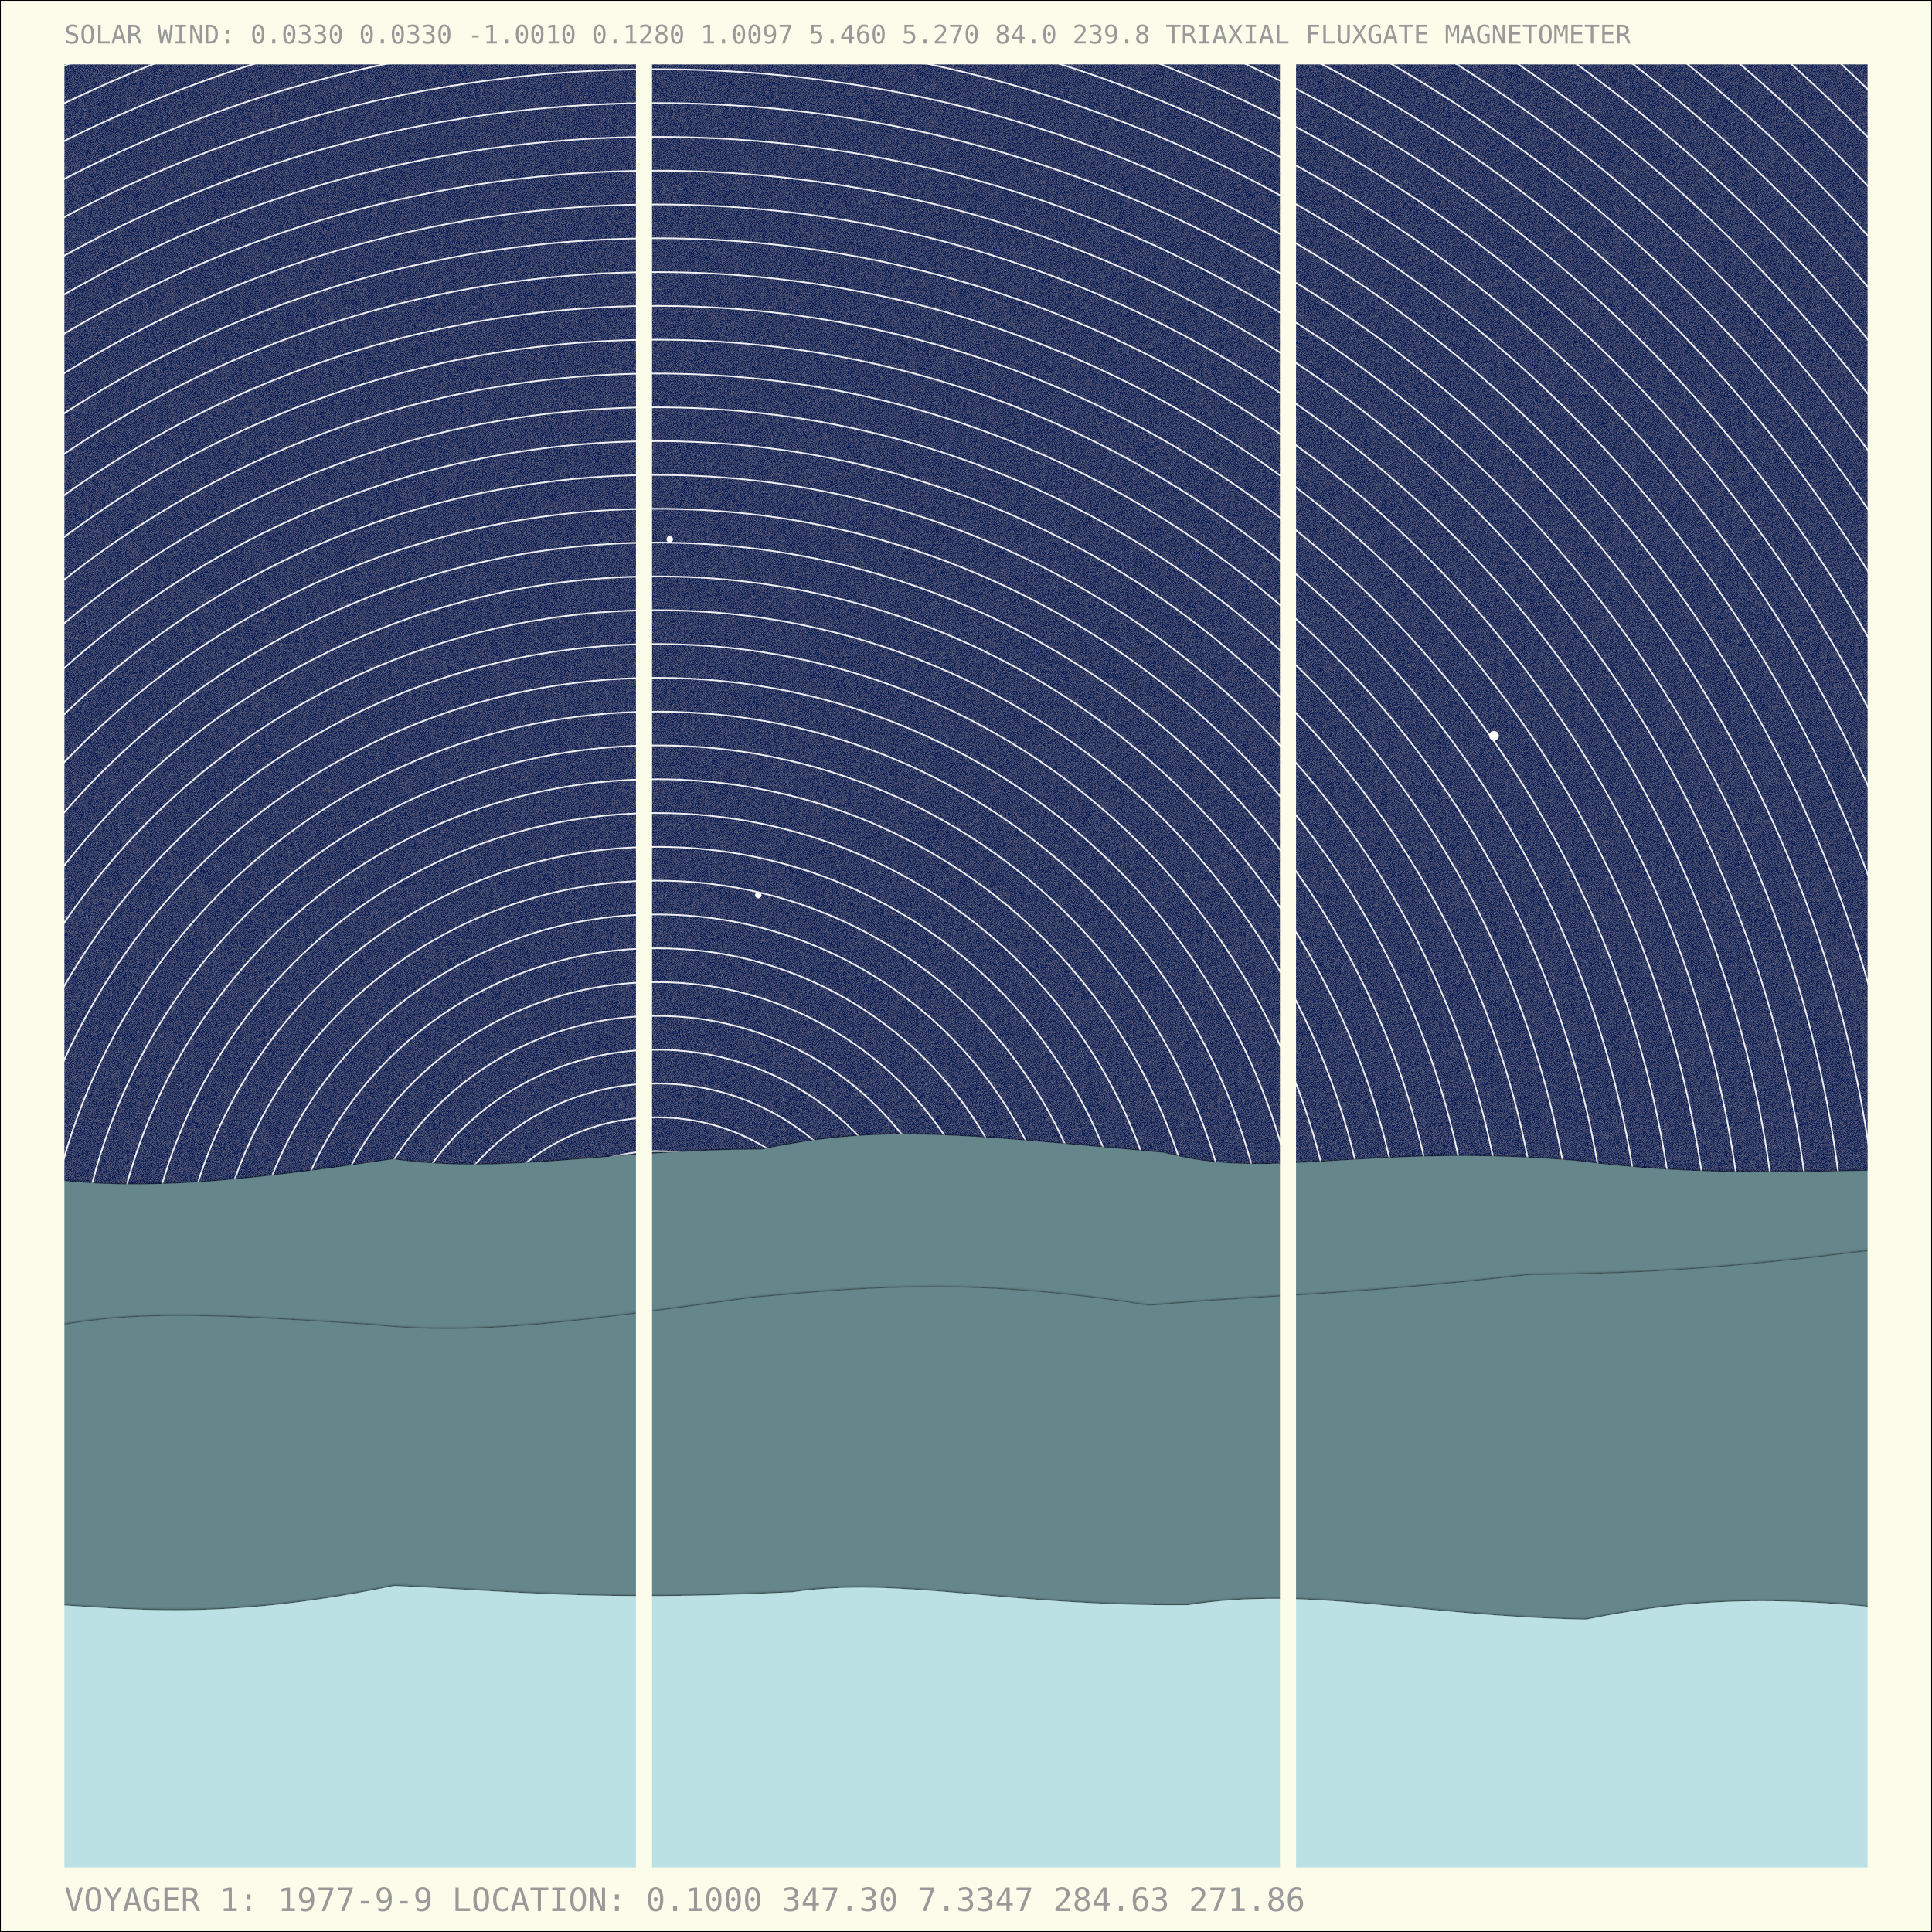
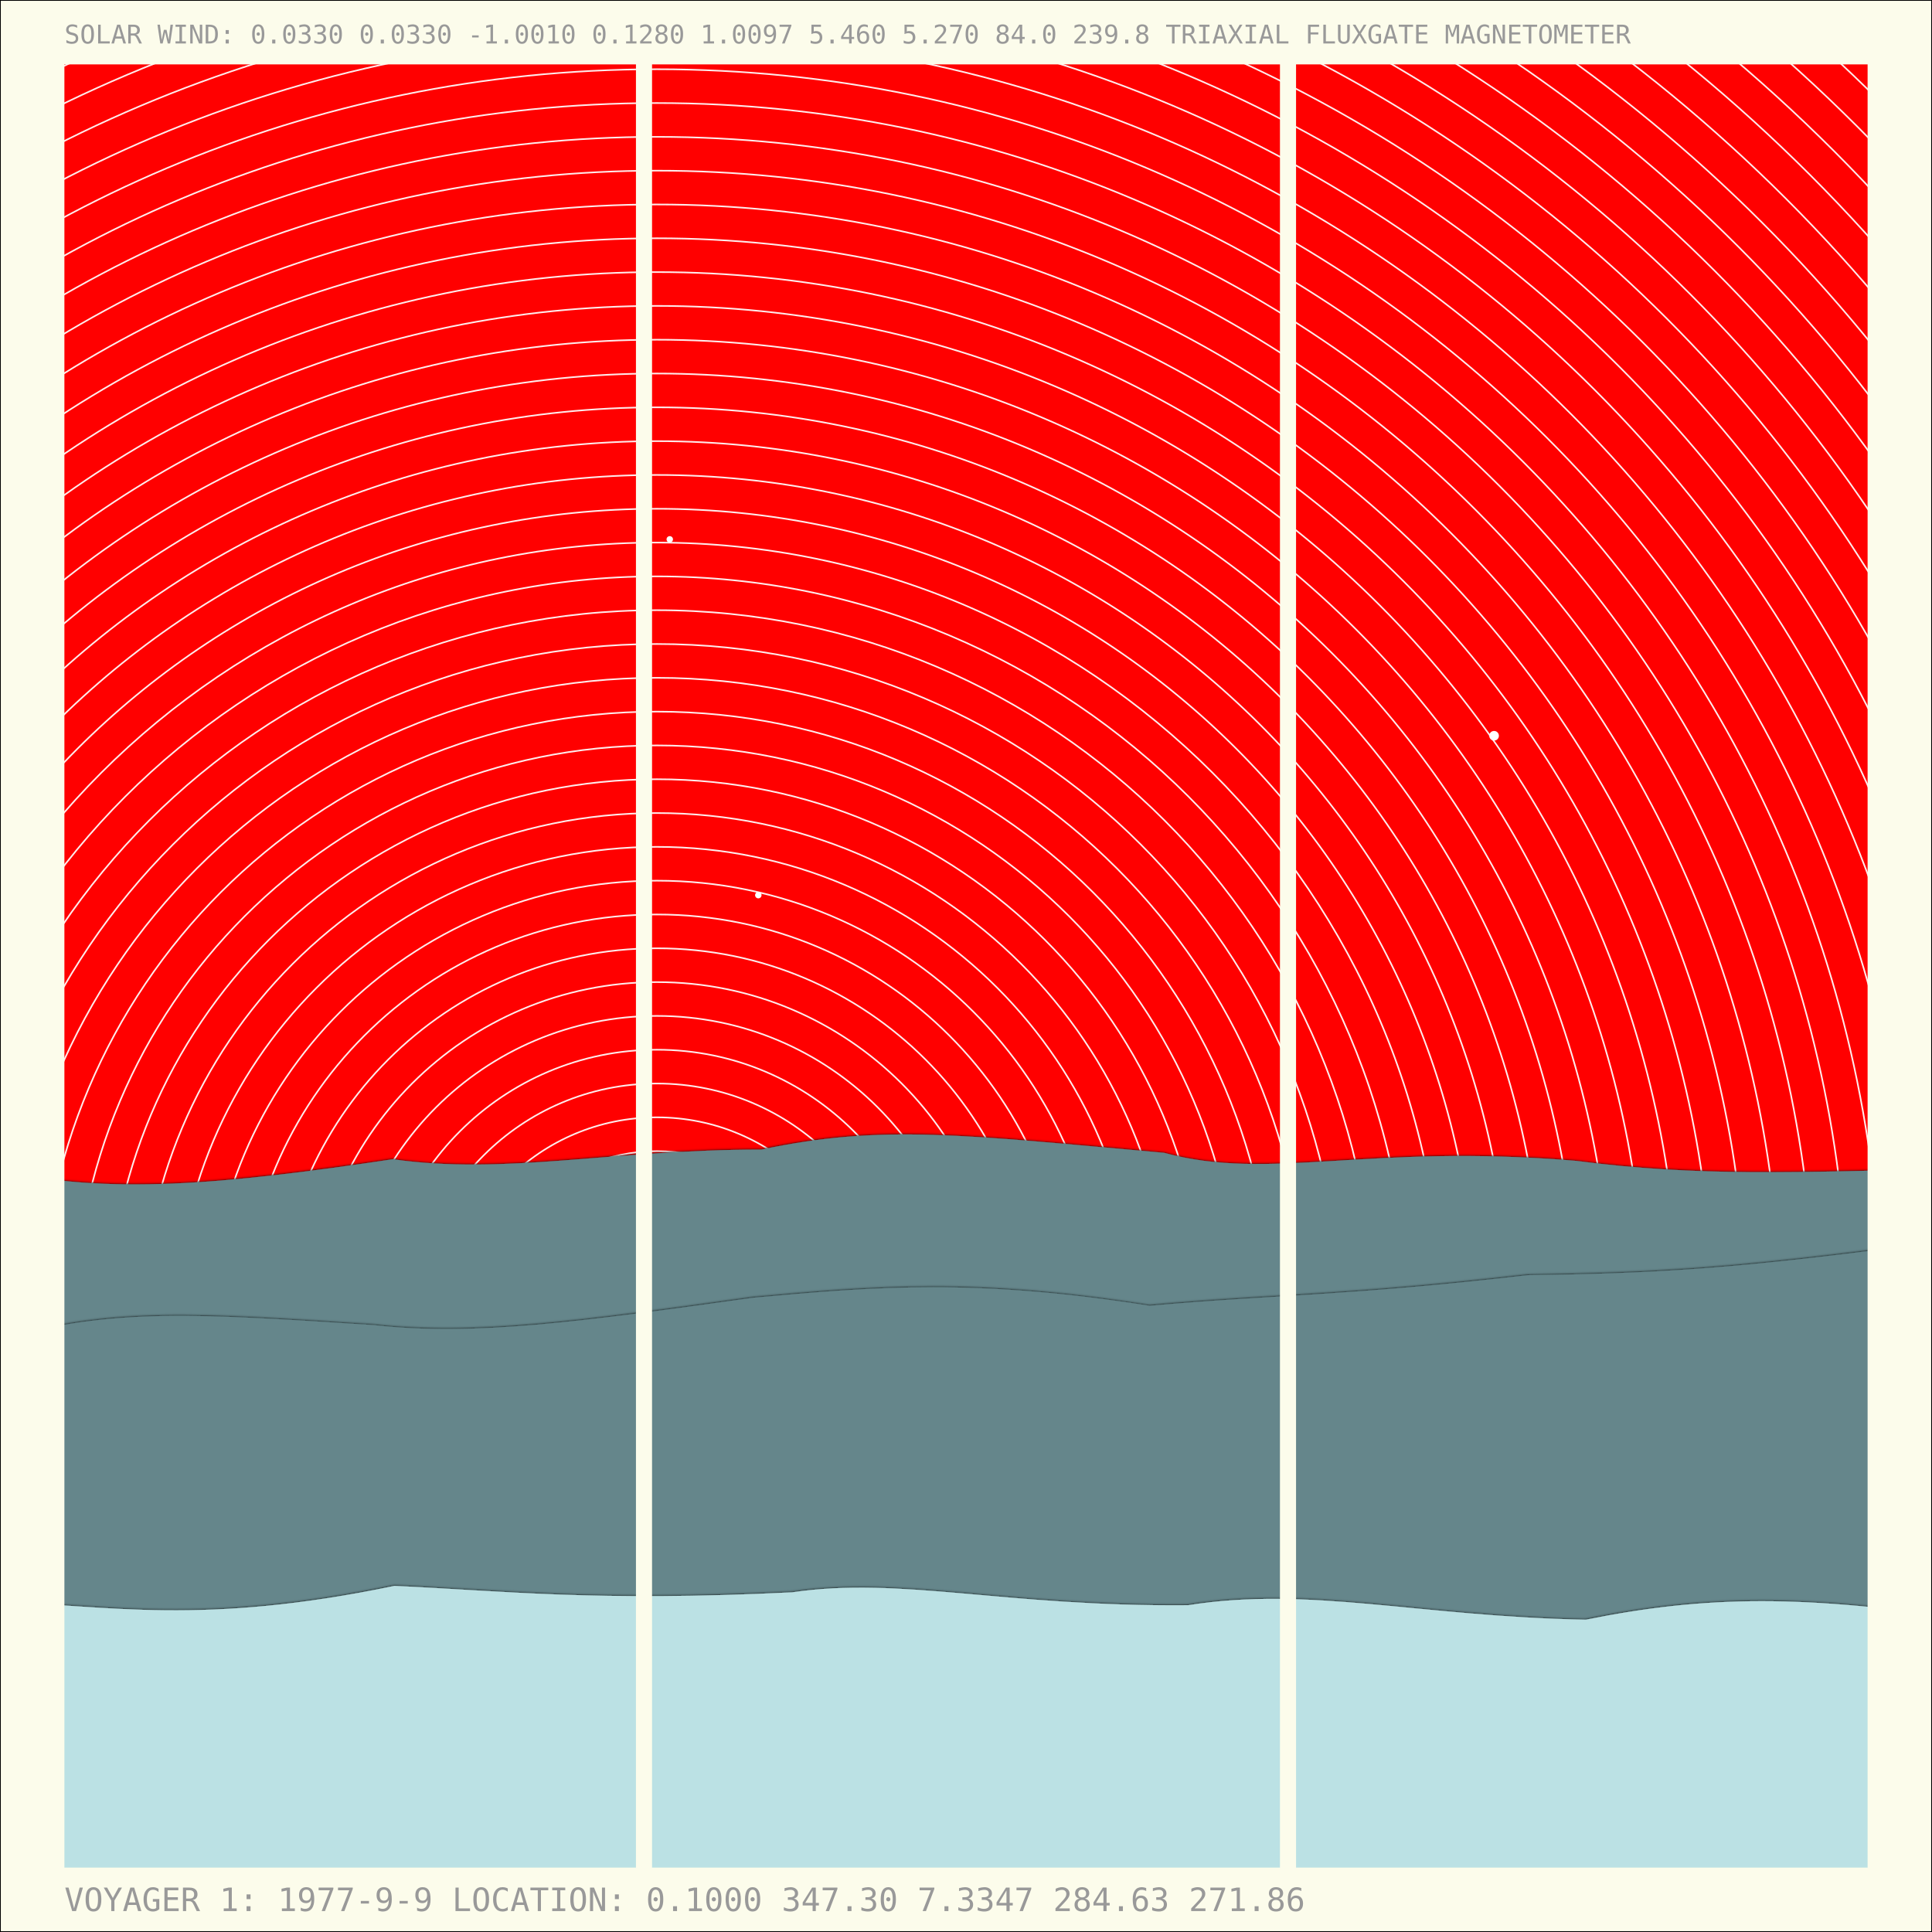
<svg xmlns="http://www.w3.org/2000/svg" width="1200px" height="1200px" version="1.1">
  <defs>
-     <filter id="grain" x="-50vw" y="-50vh" width="100vw" height="100vh">
-       <feFlood flood-color="#ffffff" result="neutral-gray" />
-       <feTurbulence in="neutral-gray" type="fractalNoise" baseFrequency="2.8" numOctaves="100" stitchTiles="stitch" result="noise" />
-       <feColorMatrix in="noise" type="saturate" values="0" result="destaturatedNoise" />
-       <feComponentTransfer in="desaturatedNoise" result="theNoise">
-         <feFuncA type="table" tableValues="0 0 0.3 0" />
-       </feComponentTransfer>
-       <feBlend in="SourceGraphic" in2="theNoise" mode="soft-light" result="noisy-image" />
+     <filter id="noiseFilter">
+       <feTurbulence type="fractalNoise" baseFrequency="0.65" numOctaves="3" stitchTiles="stitch" />
    </filter>
    <linearGradient id="wc0" gradientTransform="rotate(90)">
      <stop offset="5%" stop-color="#65868B" />
      <stop offset="95%" stop-color="#65868B" />
    </linearGradient>
    <linearGradient id="wc1" gradientTransform="rotate(90)">
      <stop offset="5%" stop-color="#65868B" />
      <stop offset="95%" stop-color="#65868B" />
    </linearGradient>
    <linearGradient id="wc2" gradientTransform="rotate(90)">
      <stop offset="5%" stop-color="#BBE1E4" />
      <stop offset="95%" stop-color="#BBE1E4" />
    </linearGradient>
    <filter id="shadow">
      <feDropShadow dx="-0.231" dy="-0.133" stdDeviation="0.817" />
    </filter>
  </defs>
-   <path filter="url(#grain)" fill="#001b59" d="M 0 0 h 1200 v 1200 H 0 z" />
+   <path fill="red" d="M 0 0 h 1200 v 1200 H 0 z" />
  <circle cx="928" cy="457" r="3" fill-opacity="1" fill="#ffffff" />
  <circle cx="416" cy="335" r="2" fill-opacity="1" fill="#ffffff" />
  <circle cx="471" cy="556" r="2" fill-opacity="1" fill="#ffffff" />
  <circle cx="408" cy="825" r="2000" stroke-width="1px" stroke-dasharray="0px 0px" fill="none" stroke="#ffffff" stroke-opacity="100%" opacity="92%" />
  <circle cx="408" cy="825" r="1979" stroke-width="1px" stroke-dasharray="0px 0px" fill="none" stroke="#ffffff" stroke-opacity="100%" opacity="92%" />
  <circle cx="408" cy="825" r="1958" stroke-width="1px" stroke-dasharray="0px 0px" fill="none" stroke="#ffffff" stroke-opacity="100%" opacity="92%" />
  <circle cx="408" cy="825" r="1937" stroke-width="1px" stroke-dasharray="0px 0px" fill="none" stroke="#ffffff" stroke-opacity="100%" opacity="92%" />
  <circle cx="408" cy="825" r="1916" stroke-width="1px" stroke-dasharray="0px 0px" fill="none" stroke="#ffffff" stroke-opacity="100%" opacity="92%" />
  <circle cx="408" cy="825" r="1895" stroke-width="1px" stroke-dasharray="0px 0px" fill="none" stroke="#ffffff" stroke-opacity="100%" opacity="92%" />
  <circle cx="408" cy="825" r="1874" stroke-width="1px" stroke-dasharray="0px 0px" fill="none" stroke="#ffffff" stroke-opacity="100%" opacity="92%" />
  <circle cx="408" cy="825" r="1853" stroke-width="1px" stroke-dasharray="0px 0px" fill="none" stroke="#ffffff" stroke-opacity="100%" opacity="92%" />
  <circle cx="408" cy="825" r="1832" stroke-width="1px" stroke-dasharray="0px 0px" fill="none" stroke="#ffffff" stroke-opacity="100%" opacity="92%" />
  <circle cx="408" cy="825" r="1811" stroke-width="1px" stroke-dasharray="0px 0px" fill="none" stroke="#ffffff" stroke-opacity="100%" opacity="92%" />
  <circle cx="408" cy="825" r="1790" stroke-width="1px" stroke-dasharray="0px 0px" fill="none" stroke="#ffffff" stroke-opacity="100%" opacity="92%" />
  <circle cx="408" cy="825" r="1769" stroke-width="1px" stroke-dasharray="0px 0px" fill="none" stroke="#ffffff" stroke-opacity="100%" opacity="92%" />
  <circle cx="408" cy="825" r="1748" stroke-width="1px" stroke-dasharray="0px 0px" fill="none" stroke="#ffffff" stroke-opacity="100%" opacity="92%" />
  <circle cx="408" cy="825" r="1727" stroke-width="1px" stroke-dasharray="0px 0px" fill="none" stroke="#ffffff" stroke-opacity="100%" opacity="92%" />
  <circle cx="408" cy="825" r="1706" stroke-width="1px" stroke-dasharray="0px 0px" fill="none" stroke="#ffffff" stroke-opacity="100%" opacity="92%" />
  <circle cx="408" cy="825" r="1685" stroke-width="1px" stroke-dasharray="0px 0px" fill="none" stroke="#ffffff" stroke-opacity="100%" opacity="92%" />
  <circle cx="408" cy="825" r="1664" stroke-width="1px" stroke-dasharray="0px 0px" fill="none" stroke="#ffffff" stroke-opacity="100%" opacity="92%" />
  <circle cx="408" cy="825" r="1643" stroke-width="1px" stroke-dasharray="0px 0px" fill="none" stroke="#ffffff" stroke-opacity="100%" opacity="92%" />
  <circle cx="408" cy="825" r="1622" stroke-width="1px" stroke-dasharray="0px 0px" fill="none" stroke="#ffffff" stroke-opacity="100%" opacity="92%" />
  <circle cx="408" cy="825" r="1601" stroke-width="1px" stroke-dasharray="0px 0px" fill="none" stroke="#ffffff" stroke-opacity="100%" opacity="92%" />
  <circle cx="408" cy="825" r="1580" stroke-width="1px" stroke-dasharray="0px 0px" fill="none" stroke="#ffffff" stroke-opacity="100%" opacity="92%" />
  <circle cx="408" cy="825" r="1559" stroke-width="1px" stroke-dasharray="0px 0px" fill="none" stroke="#ffffff" stroke-opacity="100%" opacity="92%" />
  <circle cx="408" cy="825" r="1538" stroke-width="1px" stroke-dasharray="0px 0px" fill="none" stroke="#ffffff" stroke-opacity="100%" opacity="92%" />
  <circle cx="408" cy="825" r="1517" stroke-width="1px" stroke-dasharray="0px 0px" fill="none" stroke="#ffffff" stroke-opacity="100%" opacity="92%" />
  <circle cx="408" cy="825" r="1496" stroke-width="1px" stroke-dasharray="0px 0px" fill="none" stroke="#ffffff" stroke-opacity="100%" opacity="92%" />
  <circle cx="408" cy="825" r="1475" stroke-width="1px" stroke-dasharray="0px 0px" fill="none" stroke="#ffffff" stroke-opacity="100%" opacity="92%" />
  <circle cx="408" cy="825" r="1454" stroke-width="1px" stroke-dasharray="0px 0px" fill="none" stroke="#ffffff" stroke-opacity="100%" opacity="92%" />
  <circle cx="408" cy="825" r="1433" stroke-width="1px" stroke-dasharray="0px 0px" fill="none" stroke="#ffffff" stroke-opacity="100%" opacity="92%" />
  <circle cx="408" cy="825" r="1412" stroke-width="1px" stroke-dasharray="0px 0px" fill="none" stroke="#ffffff" stroke-opacity="100%" opacity="92%" />
  <circle cx="408" cy="825" r="1391" stroke-width="1px" stroke-dasharray="0px 0px" fill="none" stroke="#ffffff" stroke-opacity="100%" opacity="92%" />
  <circle cx="408" cy="825" r="1370" stroke-width="1px" stroke-dasharray="0px 0px" fill="none" stroke="#ffffff" stroke-opacity="100%" opacity="92%" />
  <circle cx="408" cy="825" r="1349" stroke-width="1px" stroke-dasharray="0px 0px" fill="none" stroke="#ffffff" stroke-opacity="100%" opacity="92%" />
  <circle cx="408" cy="825" r="1328" stroke-width="1px" stroke-dasharray="0px 0px" fill="none" stroke="#ffffff" stroke-opacity="100%" opacity="92%" />
  <circle cx="408" cy="825" r="1307" stroke-width="1px" stroke-dasharray="0px 0px" fill="none" stroke="#ffffff" stroke-opacity="100%" opacity="92%" />
  <circle cx="408" cy="825" r="1286" stroke-width="1px" stroke-dasharray="0px 0px" fill="none" stroke="#ffffff" stroke-opacity="100%" opacity="92%" />
  <circle cx="408" cy="825" r="1265" stroke-width="1px" stroke-dasharray="0px 0px" fill="none" stroke="#ffffff" stroke-opacity="100%" opacity="92%" />
  <circle cx="408" cy="825" r="1244" stroke-width="1px" stroke-dasharray="0px 0px" fill="none" stroke="#ffffff" stroke-opacity="100%" opacity="92%" />
  <circle cx="408" cy="825" r="1223" stroke-width="1px" stroke-dasharray="0px 0px" fill="none" stroke="#ffffff" stroke-opacity="100%" opacity="92%" />
  <circle cx="408" cy="825" r="1202" stroke-width="1px" stroke-dasharray="0px 0px" fill="none" stroke="#ffffff" stroke-opacity="100%" opacity="92%" />
  <circle cx="408" cy="825" r="1181" stroke-width="1px" stroke-dasharray="0px 0px" fill="none" stroke="#ffffff" stroke-opacity="100%" opacity="92%" />
  <circle cx="408" cy="825" r="1160" stroke-width="1px" stroke-dasharray="0px 0px" fill="none" stroke="#ffffff" stroke-opacity="100%" opacity="92%" />
  <circle cx="408" cy="825" r="1139" stroke-width="1px" stroke-dasharray="0px 0px" fill="none" stroke="#ffffff" stroke-opacity="100%" opacity="92%" />
  <circle cx="408" cy="825" r="1118" stroke-width="1px" stroke-dasharray="0px 0px" fill="none" stroke="#ffffff" stroke-opacity="100%" opacity="92%" />
  <circle cx="408" cy="825" r="1097" stroke-width="1px" stroke-dasharray="0px 0px" fill="none" stroke="#ffffff" stroke-opacity="100%" opacity="92%" />
  <circle cx="408" cy="825" r="1076" stroke-width="1px" stroke-dasharray="0px 0px" fill="none" stroke="#ffffff" stroke-opacity="100%" opacity="92%" />
  <circle cx="408" cy="825" r="1055" stroke-width="1px" stroke-dasharray="0px 0px" fill="none" stroke="#ffffff" stroke-opacity="100%" opacity="92%" />
  <circle cx="408" cy="825" r="1034" stroke-width="1px" stroke-dasharray="0px 0px" fill="none" stroke="#ffffff" stroke-opacity="100%" opacity="92%" />
  <circle cx="408" cy="825" r="1013" stroke-width="1px" stroke-dasharray="0px 0px" fill="none" stroke="#ffffff" stroke-opacity="100%" opacity="92%" />
  <circle cx="408" cy="825" r="992" stroke-width="1px" stroke-dasharray="0px 0px" fill="none" stroke="#ffffff" stroke-opacity="100%" opacity="92%" />
  <circle cx="408" cy="825" r="971" stroke-width="1px" stroke-dasharray="0px 0px" fill="none" stroke="#ffffff" stroke-opacity="100%" opacity="92%" />
  <circle cx="408" cy="825" r="950" stroke-width="1px" stroke-dasharray="0px 0px" fill="none" stroke="#ffffff" stroke-opacity="100%" opacity="92%" />
  <circle cx="408" cy="825" r="929" stroke-width="1px" stroke-dasharray="0px 0px" fill="none" stroke="#ffffff" stroke-opacity="100%" opacity="92%" />
  <circle cx="408" cy="825" r="908" stroke-width="1px" stroke-dasharray="0px 0px" fill="none" stroke="#ffffff" stroke-opacity="100%" opacity="92%" />
  <circle cx="408" cy="825" r="887" stroke-width="1px" stroke-dasharray="0px 0px" fill="none" stroke="#ffffff" stroke-opacity="100%" opacity="92%" />
  <circle cx="408" cy="825" r="866" stroke-width="1px" stroke-dasharray="0px 0px" fill="none" stroke="#ffffff" stroke-opacity="100%" opacity="92%" />
  <circle cx="408" cy="825" r="845" stroke-width="1px" stroke-dasharray="0px 0px" fill="none" stroke="#ffffff" stroke-opacity="100%" opacity="92%" />
  <circle cx="408" cy="825" r="824" stroke-width="1px" stroke-dasharray="0px 0px" fill="none" stroke="#ffffff" stroke-opacity="100%" opacity="92%" />
  <circle cx="408" cy="825" r="803" stroke-width="1px" stroke-dasharray="0px 0px" fill="none" stroke="#ffffff" stroke-opacity="100%" opacity="92%" />
  <circle cx="408" cy="825" r="782" stroke-width="1px" stroke-dasharray="0px 0px" fill="none" stroke="#ffffff" stroke-opacity="100%" opacity="92%" />
  <circle cx="408" cy="825" r="761" stroke-width="1px" stroke-dasharray="0px 0px" fill="none" stroke="#ffffff" stroke-opacity="100%" opacity="92%" />
  <circle cx="408" cy="825" r="740" stroke-width="1px" stroke-dasharray="0px 0px" fill="none" stroke="#ffffff" stroke-opacity="100%" opacity="92%" />
  <circle cx="408" cy="825" r="719" stroke-width="1px" stroke-dasharray="0px 0px" fill="none" stroke="#ffffff" stroke-opacity="100%" opacity="92%" />
  <circle cx="408" cy="825" r="698" stroke-width="1px" stroke-dasharray="0px 0px" fill="none" stroke="#ffffff" stroke-opacity="100%" opacity="92%" />
  <circle cx="408" cy="825" r="677" stroke-width="1px" stroke-dasharray="0px 0px" fill="none" stroke="#ffffff" stroke-opacity="100%" opacity="92%" />
  <circle cx="408" cy="825" r="656" stroke-width="1px" stroke-dasharray="0px 0px" fill="none" stroke="#ffffff" stroke-opacity="100%" opacity="92%" />
  <circle cx="408" cy="825" r="635" stroke-width="1px" stroke-dasharray="0px 0px" fill="none" stroke="#ffffff" stroke-opacity="100%" opacity="92%" />
  <circle cx="408" cy="825" r="614" stroke-width="1px" stroke-dasharray="0px 0px" fill="none" stroke="#ffffff" stroke-opacity="100%" opacity="92%" />
  <circle cx="408" cy="825" r="593" stroke-width="1px" stroke-dasharray="0px 0px" fill="none" stroke="#ffffff" stroke-opacity="100%" opacity="92%" />
  <circle cx="408" cy="825" r="572" stroke-width="1px" stroke-dasharray="0px 0px" fill="none" stroke="#ffffff" stroke-opacity="100%" opacity="92%" />
  <circle cx="408" cy="825" r="551" stroke-width="1px" stroke-dasharray="0px 0px" fill="none" stroke="#ffffff" stroke-opacity="100%" opacity="92%" />
  <circle cx="408" cy="825" r="530" stroke-width="1px" stroke-dasharray="0px 0px" fill="none" stroke="#ffffff" stroke-opacity="100%" opacity="92%" />
  <circle cx="408" cy="825" r="509" stroke-width="1px" stroke-dasharray="0px 0px" fill="none" stroke="#ffffff" stroke-opacity="100%" opacity="92%" />
  <circle cx="408" cy="825" r="488" stroke-width="1px" stroke-dasharray="0px 0px" fill="none" stroke="#ffffff" stroke-opacity="100%" opacity="92%" />
  <circle cx="408" cy="825" r="467" stroke-width="1px" stroke-dasharray="0px 0px" fill="none" stroke="#ffffff" stroke-opacity="100%" opacity="92%" />
  <circle cx="408" cy="825" r="446" stroke-width="1px" stroke-dasharray="0px 0px" fill="none" stroke="#ffffff" stroke-opacity="100%" opacity="92%" />
  <circle cx="408" cy="825" r="425" stroke-width="1px" stroke-dasharray="0px 0px" fill="none" stroke="#ffffff" stroke-opacity="100%" opacity="92%" />
  <circle cx="408" cy="825" r="404" stroke-width="1px" stroke-dasharray="0px 0px" fill="none" stroke="#ffffff" stroke-opacity="100%" opacity="92%" />
  <circle cx="408" cy="825" r="383" stroke-width="1px" stroke-dasharray="0px 0px" fill="none" stroke="#ffffff" stroke-opacity="100%" opacity="92%" />
  <circle cx="408" cy="825" r="362" stroke-width="1px" stroke-dasharray="0px 0px" fill="none" stroke="#ffffff" stroke-opacity="100%" opacity="92%" />
  <circle cx="408" cy="825" r="341" stroke-width="1px" stroke-dasharray="0px 0px" fill="none" stroke="#ffffff" stroke-opacity="100%" opacity="92%" />
  <circle cx="408" cy="825" r="320" stroke-width="1px" stroke-dasharray="0px 0px" fill="none" stroke="#ffffff" stroke-opacity="100%" opacity="92%" />
  <circle cx="408" cy="825" r="299" stroke-width="1px" stroke-dasharray="0px 0px" fill="none" stroke="#ffffff" stroke-opacity="100%" opacity="92%" />
  <circle cx="408" cy="825" r="278" stroke-width="1px" stroke-dasharray="0px 0px" fill="none" stroke="#ffffff" stroke-opacity="100%" opacity="92%" />
  <circle cx="408" cy="825" r="257" stroke-width="1px" stroke-dasharray="0px 0px" fill="none" stroke="#ffffff" stroke-opacity="100%" opacity="92%" />
  <circle cx="408" cy="825" r="236" stroke-width="1px" stroke-dasharray="0px 0px" fill="none" stroke="#ffffff" stroke-opacity="100%" opacity="92%" />
  <circle cx="408" cy="825" r="215" stroke-width="1px" stroke-dasharray="0px 0px" fill="none" stroke="#ffffff" stroke-opacity="100%" opacity="92%" />
  <circle cx="408" cy="825" r="194" stroke-width="1px" stroke-dasharray="0px 0px" fill="none" stroke="#ffffff" stroke-opacity="100%" opacity="92%" />
  <circle cx="408" cy="825" r="173" stroke-width="1px" stroke-dasharray="0px 0px" fill="none" stroke="#ffffff" stroke-opacity="100%" opacity="92%" />
  <circle cx="408" cy="825" r="152" stroke-width="1px" stroke-dasharray="0px 0px" fill="none" stroke="#ffffff" stroke-opacity="100%" opacity="92%" />
  <circle cx="408" cy="825" r="131" stroke-width="1px" stroke-dasharray="0px 0px" fill="none" stroke="#ffffff" stroke-opacity="100%" opacity="92%" />
  <circle cx="408" cy="825" r="110" stroke-width="1px" stroke-dasharray="0px 0px" fill="none" stroke="#ffffff" stroke-opacity="100%" opacity="92%" />
  <circle cx="408" cy="825" r="89" stroke-width="1px" stroke-dasharray="0px 0px" fill="none" stroke="#ffffff" stroke-opacity="100%" opacity="92%" />
  <circle cx="408" cy="825" r="68" stroke-width="1px" stroke-dasharray="0px 0px" fill="none" stroke="#ffffff" stroke-opacity="100%" opacity="92%" />
  <circle cx="408" cy="825" r="47" stroke-width="1px" stroke-dasharray="0px 0px" fill="none" stroke="#ffffff" stroke-opacity="100%" opacity="92%" />
  <circle cx="408" cy="825" r="26" stroke-width="1px" stroke-dasharray="0px 0px" fill="none" stroke="#ffffff" stroke-opacity="100%" opacity="92%" />
  <style>
        .voyager {
            font: 20px monospace;
            fill: #ffffff;
        }
    </style>
  <text x="402.5" y="830.5" class="voyager">+</text>
  <g>
    <path d="M 0 727.0 c 67 15 137 9 244 -7 70 10 136 -6 229 -6 75 -16 126 -9 250 2 66 18 126 -6 256 5 76 10 138 7 231 5 78 -18 134 -20 228 -9 77 17 120 3 222 -5 64 8 135 -14 239 -9 63 -20 138 8 254 2 74 3 146 18 245 1 69 -14 129 2 235 4 68 13 135 -10 234 -17 78 16 144 -2 250 -17 76 9 134 6 251 1 64 -6 130 -18 224 -7 64 18 122 6 239 -11 60 10 132 -12 252 -19 64 6 125 16 239 -12 l -40 1200 H 0 Z" fill="url(#wc0)" filter="url(#shadow)" />
  </g>
  <g>
    <path d="M 0 832.0 c 70 -20 123 -16 232 -9 63 7 128 -2 236 -17 77 -7 138 -12 246 5 79 -7 122 -6 235 -19 79 -1 128 -4 235 -18 68 7 139 -2 220 2 60 16 143 -16 258 -12 79 1 133 -15 258 -4 63 -20 125 8 234 -4 72 3 141 -4 233 -20 67 8 127 -2 239 0 70 18 121 18 223 -19 62 -11 146 6 254 -17 63 -3 123 4 251 -8 76 -20 143 11 222 -12 73 19 124 -11 256 -18 77 16 142 12 246 -6 78 -12 123 11 251 5 l -40 1200 H 0 Z" fill="url(#wc1)" filter="url(#shadow)" />
  </g>
  <g>
    <path d="M 0 995.0 c 67 2 125 15 245 -10 67 3 124 10 247 4 68 -10 131 9 246 8 75 -12 143 7 247 9 74 -15 136 -16 244 1 76 -3 120 14 225 -16 71 15 132 -8 235 -13 67 11 146 -18 230 -15 67 8 130 -4 246 5 64 -2 137 2 245 -8 72 15 136 10 233 5 74 -7 142 4 249 -11 72 -20 141 -6 221 -5 64 -14 120 1 229 -18 60 -16 139 -2 242 -13 67 -16 125 -12 231 -5 64 8 146 0 251 8 65 -7 130 -13 255 5 l -40 1200 H 0 Z" fill="url(#wc2)" filter="url(#shadow)" />
  </g>
  <rect x="0" y="0" width="1200" height="1200" style="stroke:#fcfceb; fill: none;stroke-width:80px" />
  <g id="triptych">
    <line x1="400.0" y1="0" x2="400.0" y2="1200" style="stroke:#fcfceb;stroke-width:10px;" />
    <line x1="800.0" y1="0" x2="800.0" y2="1200" style="stroke:#fcfceb;stroke-width:10px;" />
  </g>
  <rect x="0" y="0" width="1200" height="1200" style="stroke: #000000; fill: none;stroke-width:1px" />
  <style>
        .label {
            font: 20px monospace;
            fill: #999999;
        }
    </style>
  <g id="label">
    <text x="40" y="1187" class="label">VOYAGER 1: 1977-9-9 LOCATION: 0.1000 347.30 7.3347 284.63
            271.86</text>
  </g>
  <style>
        .top_label {
            font: 16px monospace;
            fill: #999999;
        }
    </style>
  <g id="top_label">
    <text x="40" y="27" class="top_label">SOLAR WIND: 0.0330 0.0330 -1.0010 0.1280 1.0097 5.460 5.270
            84.0 239.8 TRIAXIAL FLUXGATE MAGNETOMETER</text>
  </g>
</svg>
